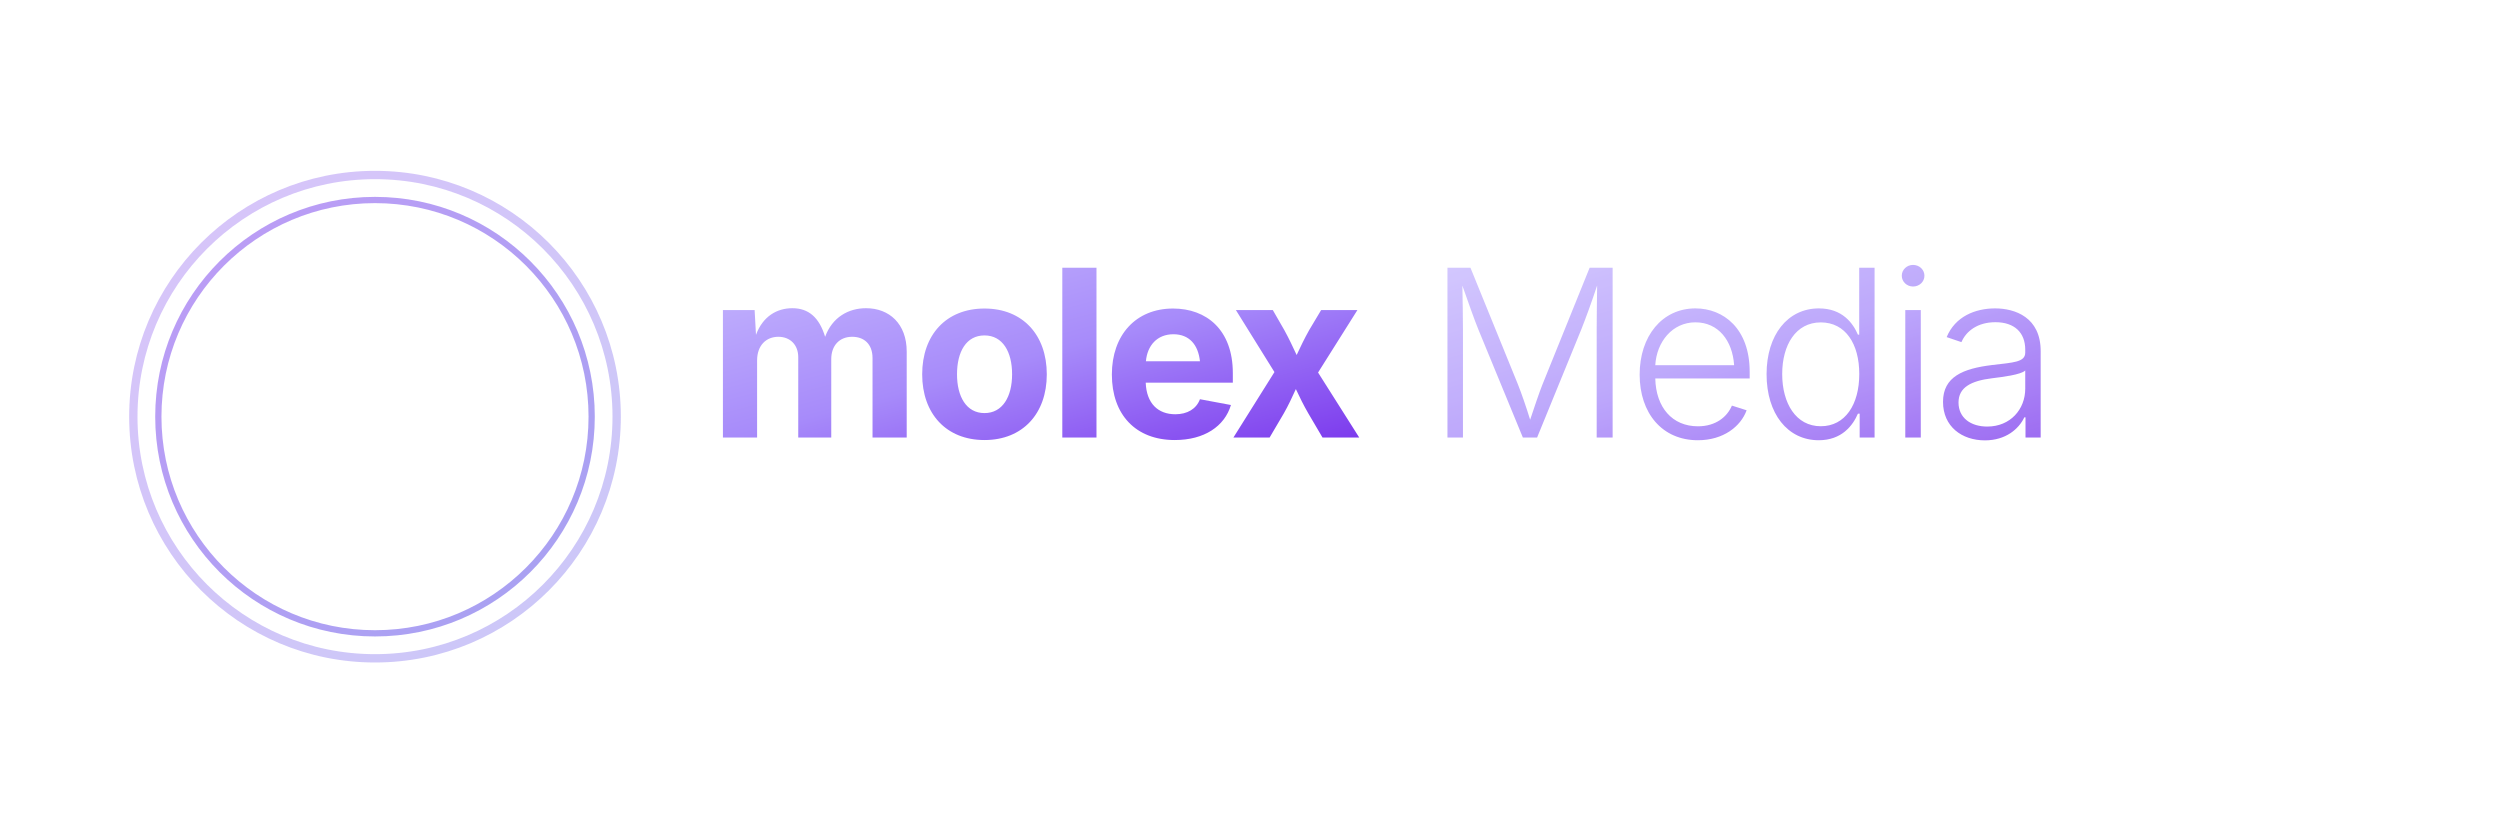
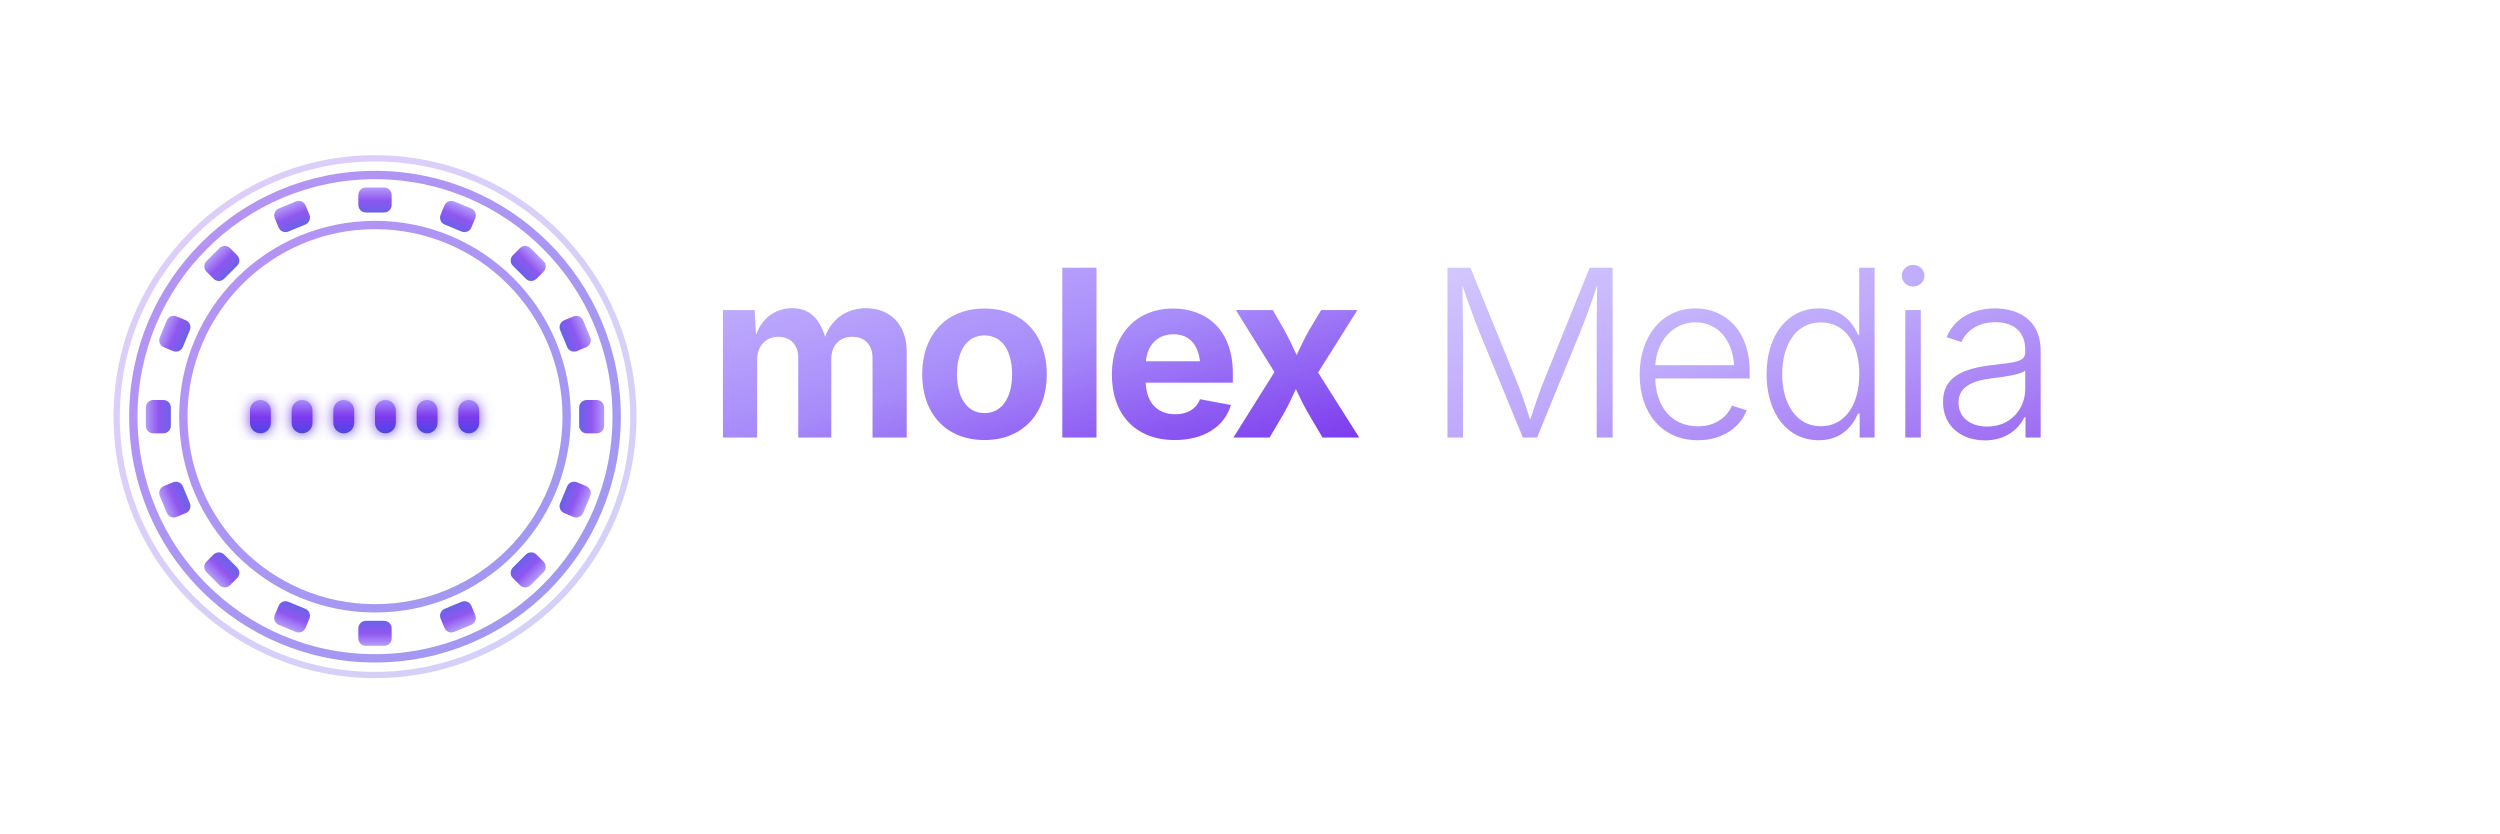
<svg xmlns="http://www.w3.org/2000/svg" viewBox="0 0 600 200" width="600" height="200">
  <defs>
    <filter id="glow" x="-20%" y="-20%" width="140%" height="140%">
-       <feGaussianBlur stdDeviation="3" result="blur" />
+       <feGaussianBlur stdDeviation="1.5" result="blur" />
      <feMerge>
        <feMergeNode in="blur" />
        <feMergeNode in="SourceGraphic" />
      </feMerge>
    </filter>
    <linearGradient id="barGrad" x1="0" y1="0" x2="0" y2="1">
      <stop offset="0%" stop-color="#a78bfa" />
      <stop offset="50%" stop-color="#7c3aed" />
      <stop offset="100%" stop-color="#4f46e5" />
    </linearGradient>
    <linearGradient id="textGrad" x1="0" y1="0" x2="1" y2="1">
      <stop offset="0%" stop-color="#c4b5fd" />
      <stop offset="50%" stop-color="#a78bfa" />
      <stop offset="100%" stop-color="#7c3aed" />
    </linearGradient>
    <linearGradient id="ringGrad" x1="0" y1="0" x2="1" y2="1">
      <stop offset="0%" stop-color="#7c3aed" />
      <stop offset="100%" stop-color="#4f46e5" />
    </linearGradient>
+     <rect id="perf" x="-4" y="-55" width="8" height="6" rx="1.8" fill="url(#barGrad)" opacity="0.85" />
  </defs>
  <g transform="translate(90, 100)">
-     <circle cx="0" cy="0" r="58" fill="none" stroke="url(#ringGrad)" stroke-width="2" opacity="0.3">
-       <animate attributeName="r" values="58;62;58" dur="3s" repeatCount="indefinite" />
-       <animate attributeName="opacity" values="0.3;0.15;0.3" dur="3s" repeatCount="indefinite" />
+     <circle cx="0" cy="0" r="62" fill="none" stroke="url(#ringGrad)" stroke-width="1.5" opacity="0.25">
+       <animate attributeName="r" values="62;65;62" dur="3s" repeatCount="indefinite" />
+       <animate attributeName="opacity" values="0.25;0.1;0.25" dur="3s" repeatCount="indefinite" />
    </circle>
-     <circle cx="0" cy="0" r="52" fill="none" stroke="url(#ringGrad)" stroke-width="1.5" opacity="0.5" />
+     <circle cx="0" cy="0" r="58" fill="none" stroke="url(#ringGrad)" stroke-width="2" opacity="0.55" />
+     <circle cx="0" cy="0" r="46" fill="none" stroke="url(#ringGrad)" stroke-width="2" opacity="0.55" />
+     <g>
+       <animateTransform attributeName="transform" type="rotate" from="0" to="360" dur="14s" repeatCount="indefinite" />
+       <use href="#perf" />
+       <use href="#perf" transform="rotate(22.5)" />
+       <use href="#perf" transform="rotate(45)" />
+       <use href="#perf" transform="rotate(67.5)" />
+       <use href="#perf" transform="rotate(90)" />
+       <use href="#perf" transform="rotate(112.5)" />
+       <use href="#perf" transform="rotate(135)" />
+       <use href="#perf" transform="rotate(157.5)" />
+       <use href="#perf" transform="rotate(180)" />
+       <use href="#perf" transform="rotate(202.5)" />
+       <use href="#perf" transform="rotate(225)" />
+       <use href="#perf" transform="rotate(247.5)" />
+       <use href="#perf" transform="rotate(270)" />
+       <use href="#perf" transform="rotate(292.5)" />
+       <use href="#perf" transform="rotate(315)" />
+       <use href="#perf" transform="rotate(337.5)" />
+     </g>
    <g filter="url(#glow)">
-       <rect x="-30" y="-4" width="5" rx="2.5" fill="url(#barGrad)">
+       <rect x="-30" y="-4" width="5" height="8" rx="2.5" fill="url(#barGrad)">
        <animate attributeName="height" values="8;28;14;32;8" dur="1.2s" repeatCount="indefinite" />
        <animate attributeName="y" values="-4;-14;-7;-16;-4" dur="1.2s" repeatCount="indefinite" />
      </rect>
-       <rect x="-20" y="-4" width="5" rx="2.5" fill="url(#barGrad)">
+       <rect x="-20" y="-4" width="5" height="8" rx="2.5" fill="url(#barGrad)">
        <animate attributeName="height" values="8;36;20;12;8" dur="1.4s" repeatCount="indefinite" />
        <animate attributeName="y" values="-4;-18;-10;-6;-4" dur="1.4s" repeatCount="indefinite" />
      </rect>
-       <rect x="-10" y="-4" width="5" rx="2.5" fill="url(#barGrad)">
+       <rect x="-10" y="-4" width="5" height="8" rx="2.5" fill="url(#barGrad)">
        <animate attributeName="height" values="8;42;16;38;8" dur="1.0s" repeatCount="indefinite" />
        <animate attributeName="y" values="-4;-21;-8;-19;-4" dur="1.0s" repeatCount="indefinite" />
      </rect>
-       <rect x="0" y="-4" width="5" rx="2.5" fill="url(#barGrad)">
-         <animate attributeName="height" values="8;48;24;44;8" dur="0.9s" repeatCount="indefinite" />
-         <animate attributeName="y" values="-4;-24;-12;-22;-4" dur="0.9s" repeatCount="indefinite" />
+       <rect x="0" y="-4" width="5" height="8" rx="2.5" fill="url(#barGrad)">
+         <animate attributeName="height" values="8;46;24;42;8" dur="0.9s" repeatCount="indefinite" />
+         <animate attributeName="y" values="-4;-23;-12;-21;-4" dur="0.9s" repeatCount="indefinite" />
      </rect>
-       <rect x="10" y="-4" width="5" rx="2.5" fill="url(#barGrad)">
+       <rect x="10" y="-4" width="5" height="8" rx="2.5" fill="url(#barGrad)">
        <animate attributeName="height" values="8;34;18;40;8" dur="1.1s" repeatCount="indefinite" />
        <animate attributeName="y" values="-4;-17;-9;-20;-4" dur="1.1s" repeatCount="indefinite" />
      </rect>
-       <rect x="20" y="-4" width="5" rx="2.5" fill="url(#barGrad)">
+       <rect x="20" y="-4" width="5" height="8" rx="2.5" fill="url(#barGrad)">
        <animate attributeName="height" values="8;24;30;10;8" dur="1.3s" repeatCount="indefinite" />
        <animate attributeName="y" values="-4;-12;-15;-5;-4" dur="1.3s" repeatCount="indefinite" />
      </rect>
    </g>
  </g>
  <g transform="translate(170, 100)">
    <text x="0" y="5" font-family="'SF Pro Display', 'Inter', 'Segoe UI', system-ui, sans-serif" font-size="56" font-weight="700" letter-spacing="-2" fill="url(#textGrad)">
      molex
      <animate attributeName="opacity" values="0;1" dur="0.8s" fill="freeze" />
    </text>
    <text x="172" y="5" font-family="'SF Pro Display', 'Inter', 'Segoe UI', system-ui, sans-serif" font-size="56" font-weight="300" letter-spacing="-2" fill="url(#textGrad)" opacity="0.75">
      Media
      <animate attributeName="opacity" values="0;0.75" dur="0.8s" begin="0.3s" fill="freeze" />
    </text>
    <text x="2" y="32" font-family="'SF Pro Display', 'Inter', 'Segoe UI', system-ui, sans-serif" font-size="13" font-weight="400" letter-spacing="4" fill="#a78bfa" opacity="0">
      MEDIA PROCESSING TOOLKIT
      <animate attributeName="opacity" values="0;0.6" dur="0.6s" begin="0.6s" fill="freeze" />
    </text>
  </g>
  <line x1="0" y1="100" x2="600" y2="100" stroke="#7c3aed" stroke-width="0.5" opacity="0">
    <animate attributeName="opacity" values="0;0.15;0" dur="4s" repeatCount="indefinite" />
  </line>
</svg>
